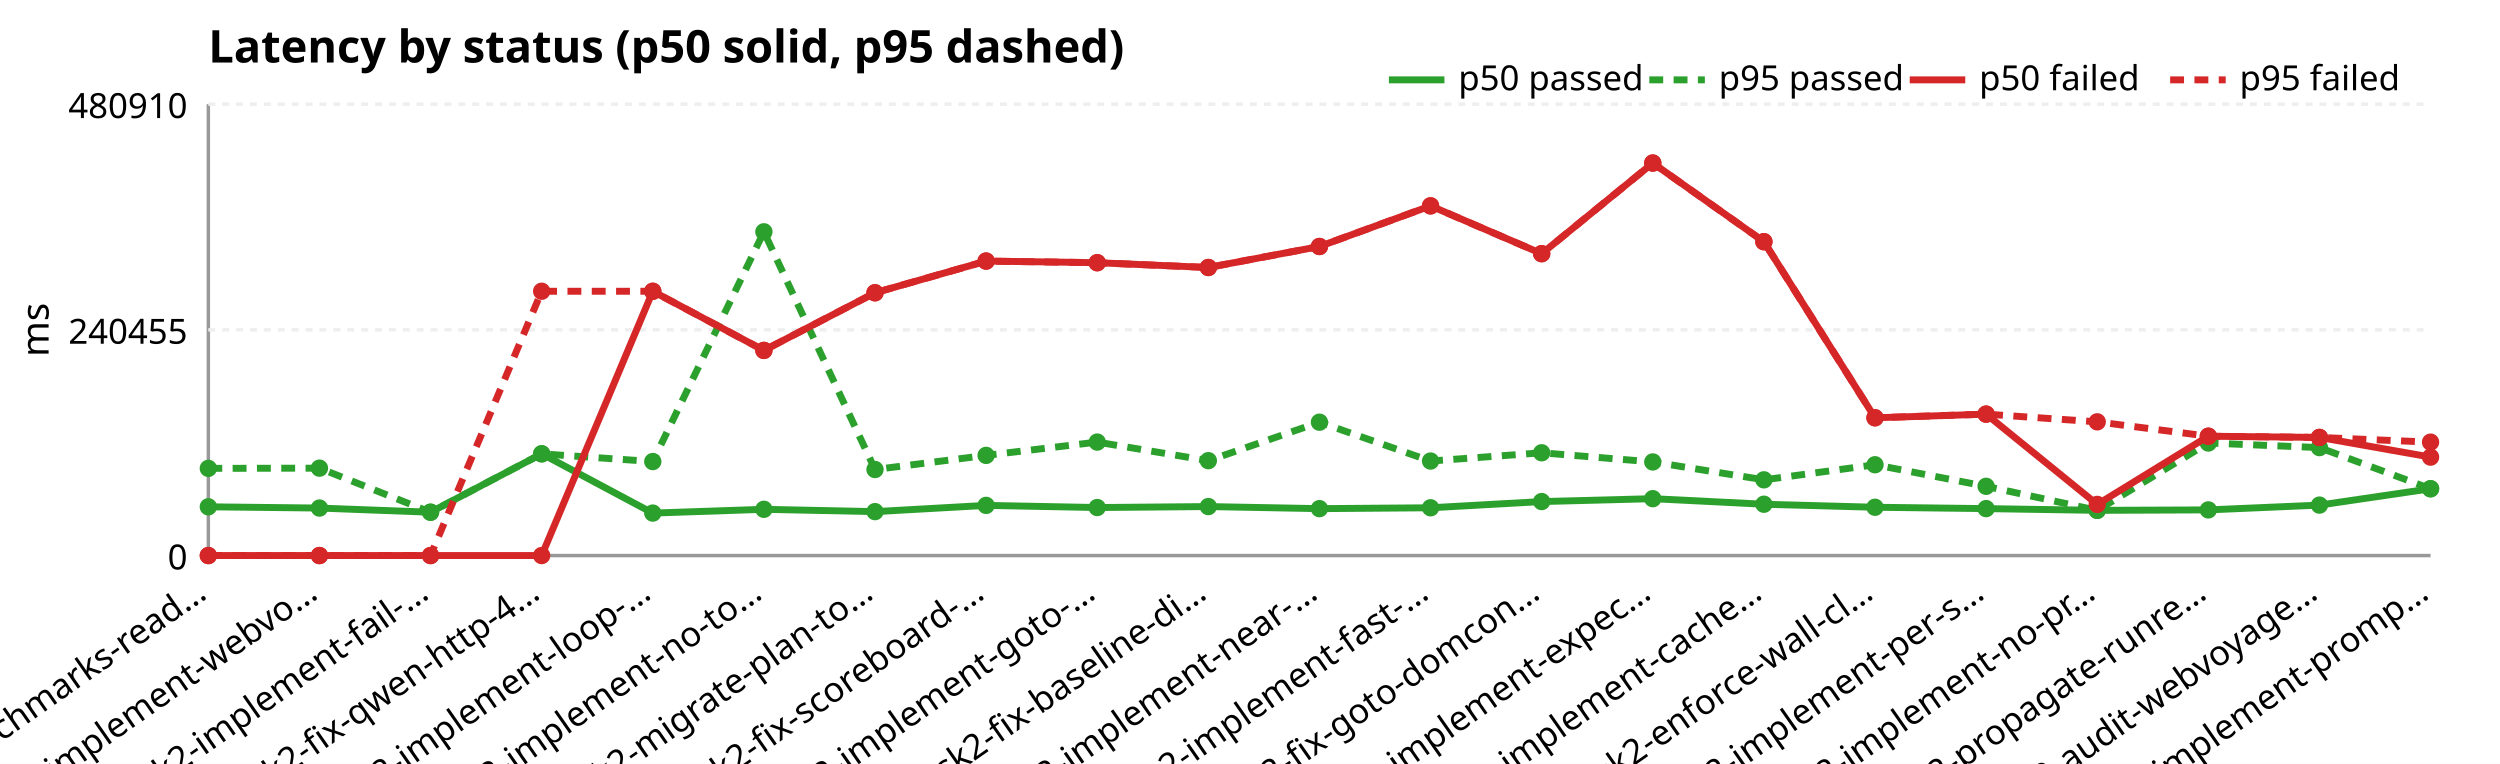
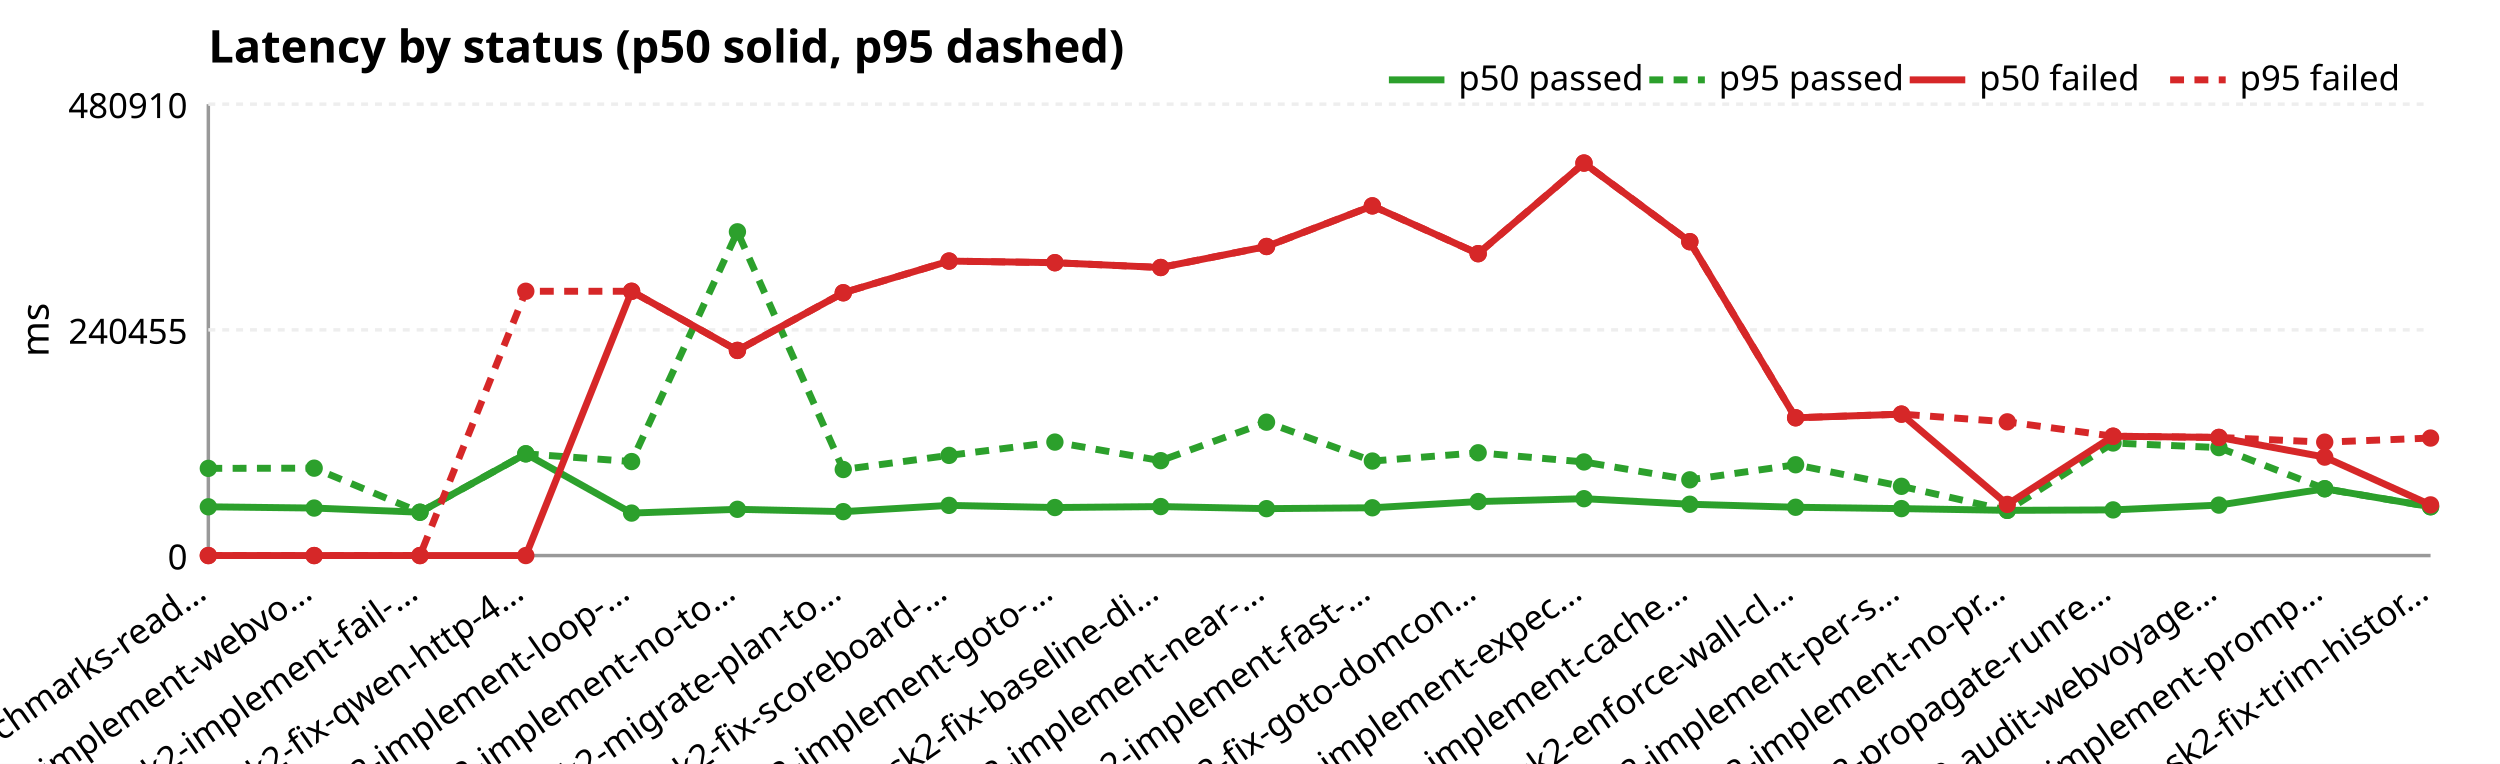
<svg xmlns="http://www.w3.org/2000/svg" viewBox="0 0 720 220" width="720" height="220" font-family="sans-serif">
  <rect width="100%" height="100%" fill="#fff" />
  <text x="60" y="18" font-size="13" font-weight="600">Latency by status (p50 solid, p95 dashed)</text>
  <line x1="60" y1="30" x2="60" y2="160" stroke="#999" />
  <line x1="60" y1="160" x2="700" y2="160" stroke="#999" />
  <text x="54" y="164.0" font-size="10" text-anchor="end" fill="#000">0</text>
  <text x="54" y="99.0" font-size="10" text-anchor="end" fill="#000">240455</text>
  <line x1="60" y1="95.0" x2="700" y2="95.0" stroke="#eee" stroke-dasharray="2,2" />
  <text x="54" y="34.0" font-size="10" text-anchor="end" fill="#000">480910</text>
  <line x1="60" y1="30.0" x2="700" y2="30.0" stroke="#eee" stroke-dasharray="2,2" />
  <text x="14" y="95.0" font-size="11" fill="#000" transform="rotate(-90 14 95.0)" text-anchor="middle">ms</text>
-   <polyline points="60.00,145.96 92.00,146.32 124.00,147.52 156.00,130.70 188.00,147.77 220.00,146.68 252.00,147.35 284.00,145.55 316.00,146.17 348.00,145.89 380.00,146.49 412.00,146.24 444.00,144.45 476.00,143.62 508.00,145.22 540.00,146.09 572.00,146.48 604.00,146.98 636.00,146.85 668.00,145.47 700.00,140.76" fill="none" stroke="#2ca02c" stroke-width="2" />
+   <polyline points="60.00,145.96 90.48,146.32 120.95,147.52 151.43,130.70 181.90,147.77 212.38,146.68 242.86,147.35 273.33,145.55 303.81,146.17 334.29,145.89 364.76,146.49 395.24,146.24 425.71,144.45 456.19,143.62 486.67,145.22 517.14,146.09 547.62,146.48 578.10,146.98 608.57,146.85 639.05,145.47 669.52,140.76 700.00,145.94" fill="none" stroke="#2ca02c" stroke-width="2" />
  <circle cx="60.00" cy="145.96" r="2.5" fill="#2ca02c" />
-   <circle cx="92.00" cy="146.32" r="2.5" fill="#2ca02c" />
-   <circle cx="124.00" cy="147.52" r="2.5" fill="#2ca02c" />
-   <circle cx="156.00" cy="130.70" r="2.5" fill="#2ca02c" />
-   <circle cx="188.00" cy="147.77" r="2.5" fill="#2ca02c" />
-   <circle cx="220.00" cy="146.68" r="2.5" fill="#2ca02c" />
-   <circle cx="252.00" cy="147.35" r="2.5" fill="#2ca02c" />
-   <circle cx="284.00" cy="145.55" r="2.5" fill="#2ca02c" />
-   <circle cx="316.00" cy="146.17" r="2.5" fill="#2ca02c" />
-   <circle cx="348.00" cy="145.89" r="2.5" fill="#2ca02c" />
-   <circle cx="380.00" cy="146.49" r="2.5" fill="#2ca02c" />
-   <circle cx="412.00" cy="146.24" r="2.5" fill="#2ca02c" />
-   <circle cx="444.00" cy="144.45" r="2.5" fill="#2ca02c" />
-   <circle cx="476.00" cy="143.62" r="2.5" fill="#2ca02c" />
-   <circle cx="508.00" cy="145.22" r="2.5" fill="#2ca02c" />
-   <circle cx="540.00" cy="146.09" r="2.5" fill="#2ca02c" />
-   <circle cx="572.00" cy="146.48" r="2.5" fill="#2ca02c" />
-   <circle cx="604.00" cy="146.98" r="2.5" fill="#2ca02c" />
-   <circle cx="636.00" cy="146.85" r="2.5" fill="#2ca02c" />
-   <circle cx="668.00" cy="145.47" r="2.5" fill="#2ca02c" />
-   <circle cx="700.00" cy="140.76" r="2.5" fill="#2ca02c" />
-   <polyline points="60.00,134.89 92.00,134.83 124.00,147.52 156.00,130.70 188.00,132.93 220.00,66.76 252.00,135.22 284.00,131.15 316.00,127.32 348.00,132.67 380.00,121.59 412.00,132.78 444.00,130.40 476.00,133.04 508.00,138.19 540.00,133.85 572.00,140.06 604.00,146.98 636.00,127.58 668.00,128.91 700.00,140.76" fill="none" stroke="#2ca02c" stroke-width="2" stroke-dasharray="4,3" />
+   <circle cx="90.48" cy="146.32" r="2.5" fill="#2ca02c" />
+   <circle cx="120.95" cy="147.52" r="2.5" fill="#2ca02c" />
+   <circle cx="151.43" cy="130.70" r="2.5" fill="#2ca02c" />
+   <circle cx="181.90" cy="147.77" r="2.5" fill="#2ca02c" />
+   <circle cx="212.38" cy="146.68" r="2.5" fill="#2ca02c" />
+   <circle cx="242.86" cy="147.35" r="2.5" fill="#2ca02c" />
+   <circle cx="273.33" cy="145.55" r="2.5" fill="#2ca02c" />
+   <circle cx="303.81" cy="146.17" r="2.5" fill="#2ca02c" />
+   <circle cx="334.29" cy="145.89" r="2.5" fill="#2ca02c" />
+   <circle cx="364.76" cy="146.49" r="2.5" fill="#2ca02c" />
+   <circle cx="395.24" cy="146.24" r="2.5" fill="#2ca02c" />
+   <circle cx="425.71" cy="144.45" r="2.5" fill="#2ca02c" />
+   <circle cx="456.19" cy="143.62" r="2.5" fill="#2ca02c" />
+   <circle cx="486.67" cy="145.22" r="2.5" fill="#2ca02c" />
+   <circle cx="517.14" cy="146.09" r="2.5" fill="#2ca02c" />
+   <circle cx="547.62" cy="146.48" r="2.5" fill="#2ca02c" />
+   <circle cx="578.10" cy="146.98" r="2.5" fill="#2ca02c" />
+   <circle cx="608.57" cy="146.85" r="2.5" fill="#2ca02c" />
+   <circle cx="639.05" cy="145.47" r="2.5" fill="#2ca02c" />
+   <circle cx="669.52" cy="140.76" r="2.5" fill="#2ca02c" />
+   <circle cx="700.00" cy="145.94" r="2.5" fill="#2ca02c" />
+   <polyline points="60.00,134.89 90.48,134.83 120.95,147.52 151.43,130.70 181.90,132.93 212.38,66.76 242.86,135.22 273.33,131.15 303.81,127.32 334.29,132.67 364.76,121.59 395.24,132.78 425.71,130.40 456.19,133.04 486.67,138.19 517.14,133.85 547.62,140.06 578.10,146.98 608.57,127.58 639.05,128.91 669.52,140.76 700.00,145.94" fill="none" stroke="#2ca02c" stroke-width="2" stroke-dasharray="4,3" />
  <circle cx="60.00" cy="134.89" r="2.5" fill="#2ca02c" />
-   <circle cx="92.00" cy="134.83" r="2.5" fill="#2ca02c" />
-   <circle cx="124.00" cy="147.52" r="2.5" fill="#2ca02c" />
-   <circle cx="156.00" cy="130.70" r="2.5" fill="#2ca02c" />
-   <circle cx="188.00" cy="132.93" r="2.5" fill="#2ca02c" />
-   <circle cx="220.00" cy="66.76" r="2.5" fill="#2ca02c" />
-   <circle cx="252.00" cy="135.22" r="2.5" fill="#2ca02c" />
-   <circle cx="284.00" cy="131.15" r="2.5" fill="#2ca02c" />
-   <circle cx="316.00" cy="127.32" r="2.5" fill="#2ca02c" />
-   <circle cx="348.00" cy="132.67" r="2.5" fill="#2ca02c" />
-   <circle cx="380.00" cy="121.59" r="2.5" fill="#2ca02c" />
-   <circle cx="412.00" cy="132.78" r="2.5" fill="#2ca02c" />
-   <circle cx="444.00" cy="130.40" r="2.5" fill="#2ca02c" />
-   <circle cx="476.00" cy="133.04" r="2.5" fill="#2ca02c" />
-   <circle cx="508.00" cy="138.19" r="2.5" fill="#2ca02c" />
-   <circle cx="540.00" cy="133.85" r="2.5" fill="#2ca02c" />
-   <circle cx="572.00" cy="140.06" r="2.5" fill="#2ca02c" />
-   <circle cx="604.00" cy="146.98" r="2.5" fill="#2ca02c" />
-   <circle cx="636.00" cy="127.58" r="2.5" fill="#2ca02c" />
-   <circle cx="668.00" cy="128.91" r="2.5" fill="#2ca02c" />
-   <circle cx="700.00" cy="140.76" r="2.5" fill="#2ca02c" />
-   <polyline points="60.00,160.00 92.00,160.00 124.00,160.00 156.00,160.00 188.00,83.89 220.00,100.92 252.00,84.32 284.00,75.19 316.00,75.66 348.00,77.04 380.00,70.99 412.00,59.29 444.00,73.06 476.00,46.96 508.00,69.61 540.00,120.32 572.00,119.27 604.00,145.27 636.00,125.63 668.00,125.98 700.00,131.65" fill="none" stroke="#d62728" stroke-width="2" />
+   <circle cx="90.48" cy="134.83" r="2.5" fill="#2ca02c" />
+   <circle cx="120.95" cy="147.52" r="2.5" fill="#2ca02c" />
+   <circle cx="151.43" cy="130.70" r="2.5" fill="#2ca02c" />
+   <circle cx="181.90" cy="132.93" r="2.5" fill="#2ca02c" />
+   <circle cx="212.38" cy="66.76" r="2.5" fill="#2ca02c" />
+   <circle cx="242.86" cy="135.22" r="2.5" fill="#2ca02c" />
+   <circle cx="273.33" cy="131.15" r="2.5" fill="#2ca02c" />
+   <circle cx="303.81" cy="127.32" r="2.5" fill="#2ca02c" />
+   <circle cx="334.29" cy="132.67" r="2.5" fill="#2ca02c" />
+   <circle cx="364.76" cy="121.59" r="2.5" fill="#2ca02c" />
+   <circle cx="395.24" cy="132.78" r="2.5" fill="#2ca02c" />
+   <circle cx="425.71" cy="130.40" r="2.5" fill="#2ca02c" />
+   <circle cx="456.19" cy="133.04" r="2.5" fill="#2ca02c" />
+   <circle cx="486.67" cy="138.19" r="2.5" fill="#2ca02c" />
+   <circle cx="517.14" cy="133.85" r="2.5" fill="#2ca02c" />
+   <circle cx="547.62" cy="140.06" r="2.5" fill="#2ca02c" />
+   <circle cx="578.10" cy="146.98" r="2.5" fill="#2ca02c" />
+   <circle cx="608.57" cy="127.58" r="2.5" fill="#2ca02c" />
+   <circle cx="639.05" cy="128.91" r="2.5" fill="#2ca02c" />
+   <circle cx="669.52" cy="140.76" r="2.5" fill="#2ca02c" />
+   <circle cx="700.00" cy="145.94" r="2.5" fill="#2ca02c" />
+   <polyline points="60.00,160.00 90.48,160.00 120.95,160.00 151.43,160.00 181.90,83.89 212.38,100.92 242.86,84.32 273.33,75.19 303.81,75.66 334.29,77.04 364.76,70.99 395.24,59.29 425.71,73.06 456.19,46.96 486.67,69.61 517.14,120.32 547.62,119.27 578.10,145.27 608.57,125.63 639.05,125.98 669.52,131.65 700.00,145.41" fill="none" stroke="#d62728" stroke-width="2" />
  <circle cx="60.00" cy="160.00" r="2.5" fill="#d62728" />
-   <circle cx="92.00" cy="160.00" r="2.5" fill="#d62728" />
-   <circle cx="124.00" cy="160.00" r="2.5" fill="#d62728" />
-   <circle cx="156.00" cy="160.00" r="2.5" fill="#d62728" />
-   <circle cx="188.00" cy="83.89" r="2.5" fill="#d62728" />
-   <circle cx="220.00" cy="100.92" r="2.5" fill="#d62728" />
-   <circle cx="252.00" cy="84.32" r="2.5" fill="#d62728" />
-   <circle cx="284.00" cy="75.19" r="2.5" fill="#d62728" />
-   <circle cx="316.00" cy="75.66" r="2.5" fill="#d62728" />
-   <circle cx="348.00" cy="77.04" r="2.5" fill="#d62728" />
-   <circle cx="380.00" cy="70.99" r="2.5" fill="#d62728" />
-   <circle cx="412.00" cy="59.29" r="2.5" fill="#d62728" />
-   <circle cx="444.00" cy="73.06" r="2.5" fill="#d62728" />
-   <circle cx="476.00" cy="46.96" r="2.5" fill="#d62728" />
-   <circle cx="508.00" cy="69.61" r="2.5" fill="#d62728" />
-   <circle cx="540.00" cy="120.32" r="2.5" fill="#d62728" />
-   <circle cx="572.00" cy="119.27" r="2.5" fill="#d62728" />
-   <circle cx="604.00" cy="145.27" r="2.5" fill="#d62728" />
-   <circle cx="636.00" cy="125.63" r="2.5" fill="#d62728" />
-   <circle cx="668.00" cy="125.98" r="2.5" fill="#d62728" />
-   <circle cx="700.00" cy="131.65" r="2.5" fill="#d62728" />
-   <polyline points="60.00,160.00 92.00,160.00 124.00,160.00 156.00,83.88 188.00,83.89 220.00,100.92 252.00,84.32 284.00,75.19 316.00,75.66 348.00,77.04 380.00,70.99 412.00,59.29 444.00,73.06 476.00,46.96 508.00,69.61 540.00,120.32 572.00,119.27 604.00,121.49 636.00,125.63 668.00,125.98 700.00,127.34" fill="none" stroke="#d62728" stroke-width="2" stroke-dasharray="4,3" />
+   <circle cx="90.48" cy="160.00" r="2.5" fill="#d62728" />
+   <circle cx="120.95" cy="160.00" r="2.5" fill="#d62728" />
+   <circle cx="151.43" cy="160.00" r="2.5" fill="#d62728" />
+   <circle cx="181.90" cy="83.89" r="2.5" fill="#d62728" />
+   <circle cx="212.38" cy="100.92" r="2.5" fill="#d62728" />
+   <circle cx="242.86" cy="84.32" r="2.5" fill="#d62728" />
+   <circle cx="273.33" cy="75.19" r="2.5" fill="#d62728" />
+   <circle cx="303.81" cy="75.66" r="2.5" fill="#d62728" />
+   <circle cx="334.29" cy="77.04" r="2.5" fill="#d62728" />
+   <circle cx="364.76" cy="70.99" r="2.5" fill="#d62728" />
+   <circle cx="395.24" cy="59.29" r="2.5" fill="#d62728" />
+   <circle cx="425.71" cy="73.06" r="2.5" fill="#d62728" />
+   <circle cx="456.19" cy="46.96" r="2.5" fill="#d62728" />
+   <circle cx="486.67" cy="69.61" r="2.5" fill="#d62728" />
+   <circle cx="517.14" cy="120.32" r="2.5" fill="#d62728" />
+   <circle cx="547.62" cy="119.27" r="2.5" fill="#d62728" />
+   <circle cx="578.10" cy="145.27" r="2.5" fill="#d62728" />
+   <circle cx="608.57" cy="125.63" r="2.5" fill="#d62728" />
+   <circle cx="639.05" cy="125.98" r="2.5" fill="#d62728" />
+   <circle cx="669.52" cy="131.65" r="2.5" fill="#d62728" />
+   <circle cx="700.00" cy="145.41" r="2.5" fill="#d62728" />
+   <polyline points="60.00,160.00 90.48,160.00 120.95,160.00 151.43,83.88 181.90,83.89 212.38,100.92 242.86,84.32 273.33,75.19 303.81,75.66 334.29,77.04 364.76,70.99 395.24,59.29 425.71,73.06 456.19,46.96 486.67,69.61 517.14,120.32 547.62,119.27 578.10,121.49 608.57,125.63 639.05,125.98 669.52,127.34 700.00,126.16" fill="none" stroke="#d62728" stroke-width="2" stroke-dasharray="4,3" />
  <circle cx="60.00" cy="160.00" r="2.5" fill="#d62728" />
-   <circle cx="92.00" cy="160.00" r="2.5" fill="#d62728" />
-   <circle cx="124.00" cy="160.00" r="2.5" fill="#d62728" />
-   <circle cx="156.00" cy="83.88" r="2.5" fill="#d62728" />
-   <circle cx="188.00" cy="83.89" r="2.5" fill="#d62728" />
-   <circle cx="220.00" cy="100.92" r="2.5" fill="#d62728" />
-   <circle cx="252.00" cy="84.32" r="2.5" fill="#d62728" />
-   <circle cx="284.00" cy="75.19" r="2.5" fill="#d62728" />
-   <circle cx="316.00" cy="75.66" r="2.5" fill="#d62728" />
-   <circle cx="348.00" cy="77.04" r="2.5" fill="#d62728" />
-   <circle cx="380.00" cy="70.99" r="2.5" fill="#d62728" />
-   <circle cx="412.00" cy="59.29" r="2.5" fill="#d62728" />
-   <circle cx="444.00" cy="73.06" r="2.5" fill="#d62728" />
-   <circle cx="476.00" cy="46.96" r="2.5" fill="#d62728" />
-   <circle cx="508.00" cy="69.61" r="2.5" fill="#d62728" />
-   <circle cx="540.00" cy="120.32" r="2.5" fill="#d62728" />
-   <circle cx="572.00" cy="119.27" r="2.5" fill="#d62728" />
-   <circle cx="604.00" cy="121.49" r="2.5" fill="#d62728" />
-   <circle cx="636.00" cy="125.63" r="2.5" fill="#d62728" />
-   <circle cx="668.00" cy="125.98" r="2.5" fill="#d62728" />
-   <circle cx="700.00" cy="127.34" r="2.5" fill="#d62728" />
+   <circle cx="90.48" cy="160.00" r="2.5" fill="#d62728" />
+   <circle cx="120.95" cy="160.00" r="2.5" fill="#d62728" />
+   <circle cx="151.43" cy="83.88" r="2.5" fill="#d62728" />
+   <circle cx="181.90" cy="83.89" r="2.5" fill="#d62728" />
+   <circle cx="212.38" cy="100.92" r="2.5" fill="#d62728" />
+   <circle cx="242.86" cy="84.32" r="2.5" fill="#d62728" />
+   <circle cx="273.33" cy="75.19" r="2.5" fill="#d62728" />
+   <circle cx="303.81" cy="75.66" r="2.5" fill="#d62728" />
+   <circle cx="334.29" cy="77.04" r="2.5" fill="#d62728" />
+   <circle cx="364.76" cy="70.99" r="2.5" fill="#d62728" />
+   <circle cx="395.24" cy="59.29" r="2.5" fill="#d62728" />
+   <circle cx="425.71" cy="73.06" r="2.5" fill="#d62728" />
+   <circle cx="456.19" cy="46.96" r="2.5" fill="#d62728" />
+   <circle cx="486.67" cy="69.61" r="2.5" fill="#d62728" />
+   <circle cx="517.14" cy="120.32" r="2.5" fill="#d62728" />
+   <circle cx="547.62" cy="119.27" r="2.5" fill="#d62728" />
+   <circle cx="578.10" cy="121.49" r="2.5" fill="#d62728" />
+   <circle cx="608.57" cy="125.63" r="2.5" fill="#d62728" />
+   <circle cx="639.05" cy="125.98" r="2.5" fill="#d62728" />
+   <circle cx="669.52" cy="127.34" r="2.5" fill="#d62728" />
+   <circle cx="700.00" cy="126.16" r="2.5" fill="#d62728" />
  <line x1="400" y1="23" x2="416" y2="23" stroke="#2ca02c" stroke-width="2" />
  <text x="420" y="26" font-size="10" fill="#000">p50 passed</text>
  <line x1="475" y1="23" x2="491" y2="23" stroke="#2ca02c" stroke-width="2" stroke-dasharray="4,3" />
  <text x="495" y="26" font-size="10" fill="#000">p95 passed</text>
  <line x1="550" y1="23" x2="566" y2="23" stroke="#d62728" stroke-width="2" />
  <text x="570" y="26" font-size="10" fill="#000">p50 failed</text>
  <line x1="625" y1="23" x2="641" y2="23" stroke="#d62728" stroke-width="2" stroke-dasharray="4,3" />
  <text x="645" y="26" font-size="10" fill="#000">p95 failed</text>
  <text x="60.00" y="172" font-size="10" fill="#000" text-anchor="end" transform="rotate(-35 60.00 172)">task2-benchmarks-read…</text>
-   <text x="92.00" y="172" font-size="10" fill="#000" text-anchor="end" transform="rotate(-35 92.00 172)">task2-implement-webvo…</text>
-   <text x="124.00" y="172" font-size="10" fill="#000" text-anchor="end" transform="rotate(-35 124.00 172)">task2-implement-fail-…</text>
-   <text x="156.00" y="172" font-size="10" fill="#000" text-anchor="end" transform="rotate(-35 156.00 172)">task2-fix-qwen-http-4…</text>
-   <text x="188.00" y="172" font-size="10" fill="#000" text-anchor="end" transform="rotate(-35 188.00 172)">task2-implement-loop-…</text>
-   <text x="220.00" y="172" font-size="10" fill="#000" text-anchor="end" transform="rotate(-35 220.00 172)">task2-implement-no-to…</text>
-   <text x="252.00" y="172" font-size="10" fill="#000" text-anchor="end" transform="rotate(-35 252.00 172)">task2-migrate-plan-to…</text>
-   <text x="284.00" y="172" font-size="10" fill="#000" text-anchor="end" transform="rotate(-35 284.00 172)">task2-fix-scoreboard-…</text>
-   <text x="316.00" y="172" font-size="10" fill="#000" text-anchor="end" transform="rotate(-35 316.00 172)">task2-implement-goto-…</text>
-   <text x="348.00" y="172" font-size="10" fill="#000" text-anchor="end" transform="rotate(-35 348.00 172)">task2-fix-baseline-di…</text>
-   <text x="380.00" y="172" font-size="10" fill="#000" text-anchor="end" transform="rotate(-35 380.00 172)">task2-implement-near-…</text>
-   <text x="412.00" y="172" font-size="10" fill="#000" text-anchor="end" transform="rotate(-35 412.00 172)">task2-implement-fast-…</text>
-   <text x="444.00" y="172" font-size="10" fill="#000" text-anchor="end" transform="rotate(-35 444.00 172)">task2-fix-goto-domcon…</text>
-   <text x="476.00" y="172" font-size="10" fill="#000" text-anchor="end" transform="rotate(-35 476.00 172)">task2-implement-expec…</text>
-   <text x="508.00" y="172" font-size="10" fill="#000" text-anchor="end" transform="rotate(-35 508.00 172)">task2-implement-cache…</text>
-   <text x="540.00" y="172" font-size="10" fill="#000" text-anchor="end" transform="rotate(-35 540.00 172)">task2-enforce-wall-cl…</text>
-   <text x="572.00" y="172" font-size="10" fill="#000" text-anchor="end" transform="rotate(-35 572.00 172)">task2-implement-per-s…</text>
-   <text x="604.00" y="172" font-size="10" fill="#000" text-anchor="end" transform="rotate(-35 604.00 172)">task2-implement-no-pr…</text>
-   <text x="636.00" y="172" font-size="10" fill="#000" text-anchor="end" transform="rotate(-35 636.00 172)">task2-propagate-runre…</text>
-   <text x="668.00" y="172" font-size="10" fill="#000" text-anchor="end" transform="rotate(-35 668.00 172)">task2-audit-webvoyage…</text>
-   <text x="700.00" y="172" font-size="10" fill="#000" text-anchor="end" transform="rotate(-35 700.00 172)">task2-implement-promp…</text>
+   <text x="90.48" y="172" font-size="10" fill="#000" text-anchor="end" transform="rotate(-35 90.48 172)">task2-implement-webvo…</text>
+   <text x="120.95" y="172" font-size="10" fill="#000" text-anchor="end" transform="rotate(-35 120.95 172)">task2-implement-fail-…</text>
+   <text x="151.43" y="172" font-size="10" fill="#000" text-anchor="end" transform="rotate(-35 151.43 172)">task2-fix-qwen-http-4…</text>
+   <text x="181.90" y="172" font-size="10" fill="#000" text-anchor="end" transform="rotate(-35 181.90 172)">task2-implement-loop-…</text>
+   <text x="212.38" y="172" font-size="10" fill="#000" text-anchor="end" transform="rotate(-35 212.38 172)">task2-implement-no-to…</text>
+   <text x="242.86" y="172" font-size="10" fill="#000" text-anchor="end" transform="rotate(-35 242.86 172)">task2-migrate-plan-to…</text>
+   <text x="273.33" y="172" font-size="10" fill="#000" text-anchor="end" transform="rotate(-35 273.33 172)">task2-fix-scoreboard-…</text>
+   <text x="303.81" y="172" font-size="10" fill="#000" text-anchor="end" transform="rotate(-35 303.81 172)">task2-implement-goto-…</text>
+   <text x="334.29" y="172" font-size="10" fill="#000" text-anchor="end" transform="rotate(-35 334.29 172)">task2-fix-baseline-di…</text>
+   <text x="364.76" y="172" font-size="10" fill="#000" text-anchor="end" transform="rotate(-35 364.76 172)">task2-implement-near-…</text>
+   <text x="395.24" y="172" font-size="10" fill="#000" text-anchor="end" transform="rotate(-35 395.24 172)">task2-implement-fast-…</text>
+   <text x="425.71" y="172" font-size="10" fill="#000" text-anchor="end" transform="rotate(-35 425.71 172)">task2-fix-goto-domcon…</text>
+   <text x="456.19" y="172" font-size="10" fill="#000" text-anchor="end" transform="rotate(-35 456.19 172)">task2-implement-expec…</text>
+   <text x="486.67" y="172" font-size="10" fill="#000" text-anchor="end" transform="rotate(-35 486.67 172)">task2-implement-cache…</text>
+   <text x="517.14" y="172" font-size="10" fill="#000" text-anchor="end" transform="rotate(-35 517.14 172)">task2-enforce-wall-cl…</text>
+   <text x="547.62" y="172" font-size="10" fill="#000" text-anchor="end" transform="rotate(-35 547.62 172)">task2-implement-per-s…</text>
+   <text x="578.10" y="172" font-size="10" fill="#000" text-anchor="end" transform="rotate(-35 578.10 172)">task2-implement-no-pr…</text>
+   <text x="608.57" y="172" font-size="10" fill="#000" text-anchor="end" transform="rotate(-35 608.57 172)">task2-propagate-runre…</text>
+   <text x="639.05" y="172" font-size="10" fill="#000" text-anchor="end" transform="rotate(-35 639.05 172)">task2-audit-webvoyage…</text>
+   <text x="669.52" y="172" font-size="10" fill="#000" text-anchor="end" transform="rotate(-35 669.52 172)">task2-implement-promp…</text>
+   <text x="700.00" y="172" font-size="10" fill="#000" text-anchor="end" transform="rotate(-35 700.00 172)">task2-fix-trim-histor…</text>
</svg>
